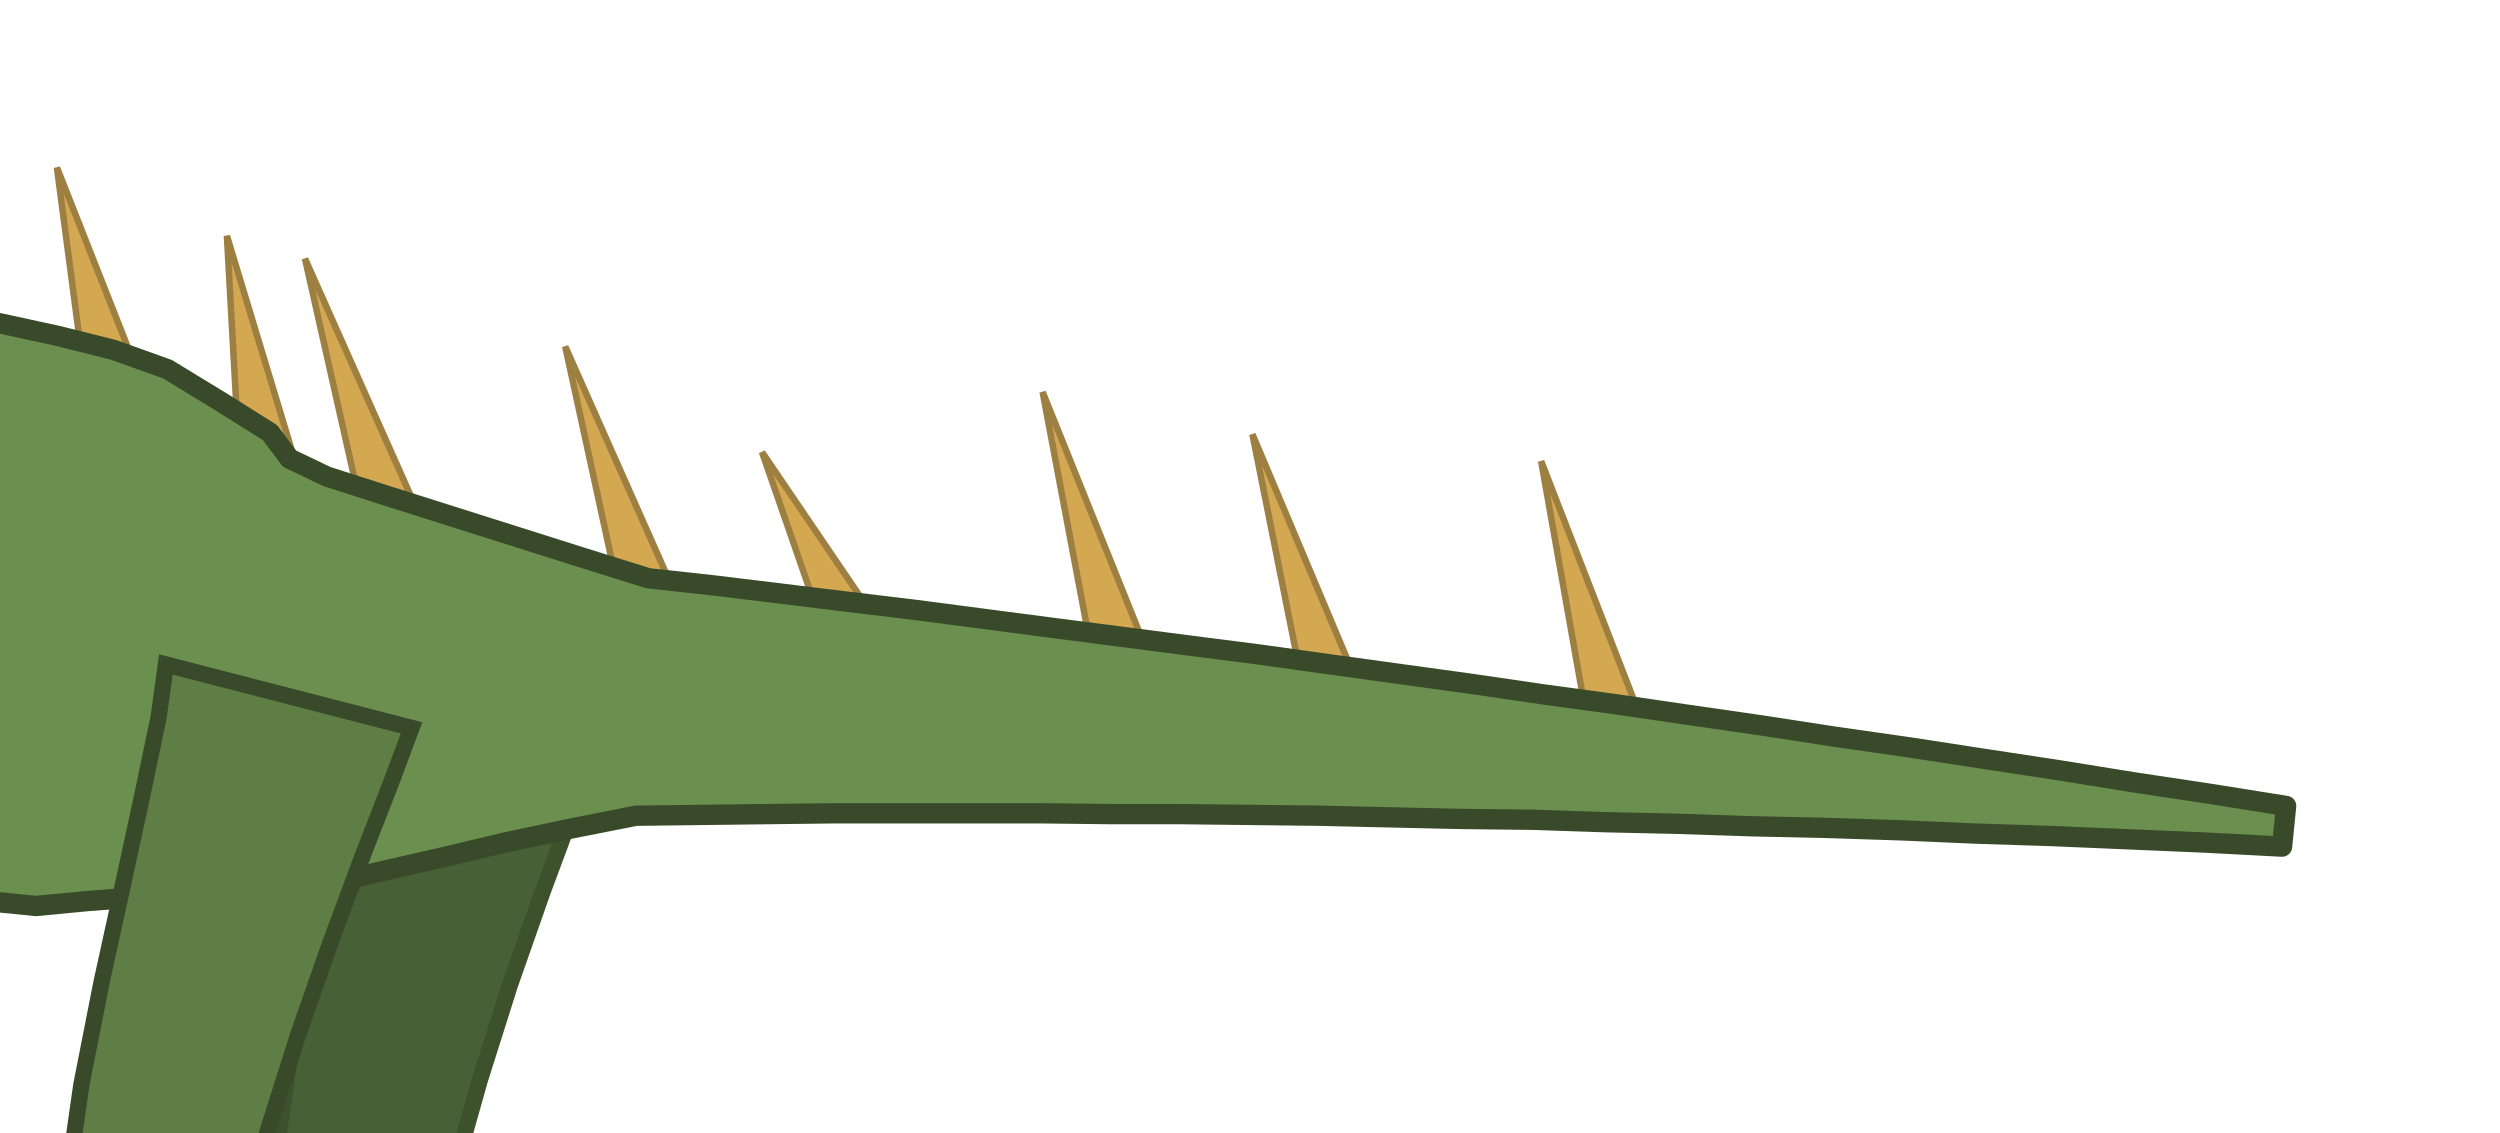
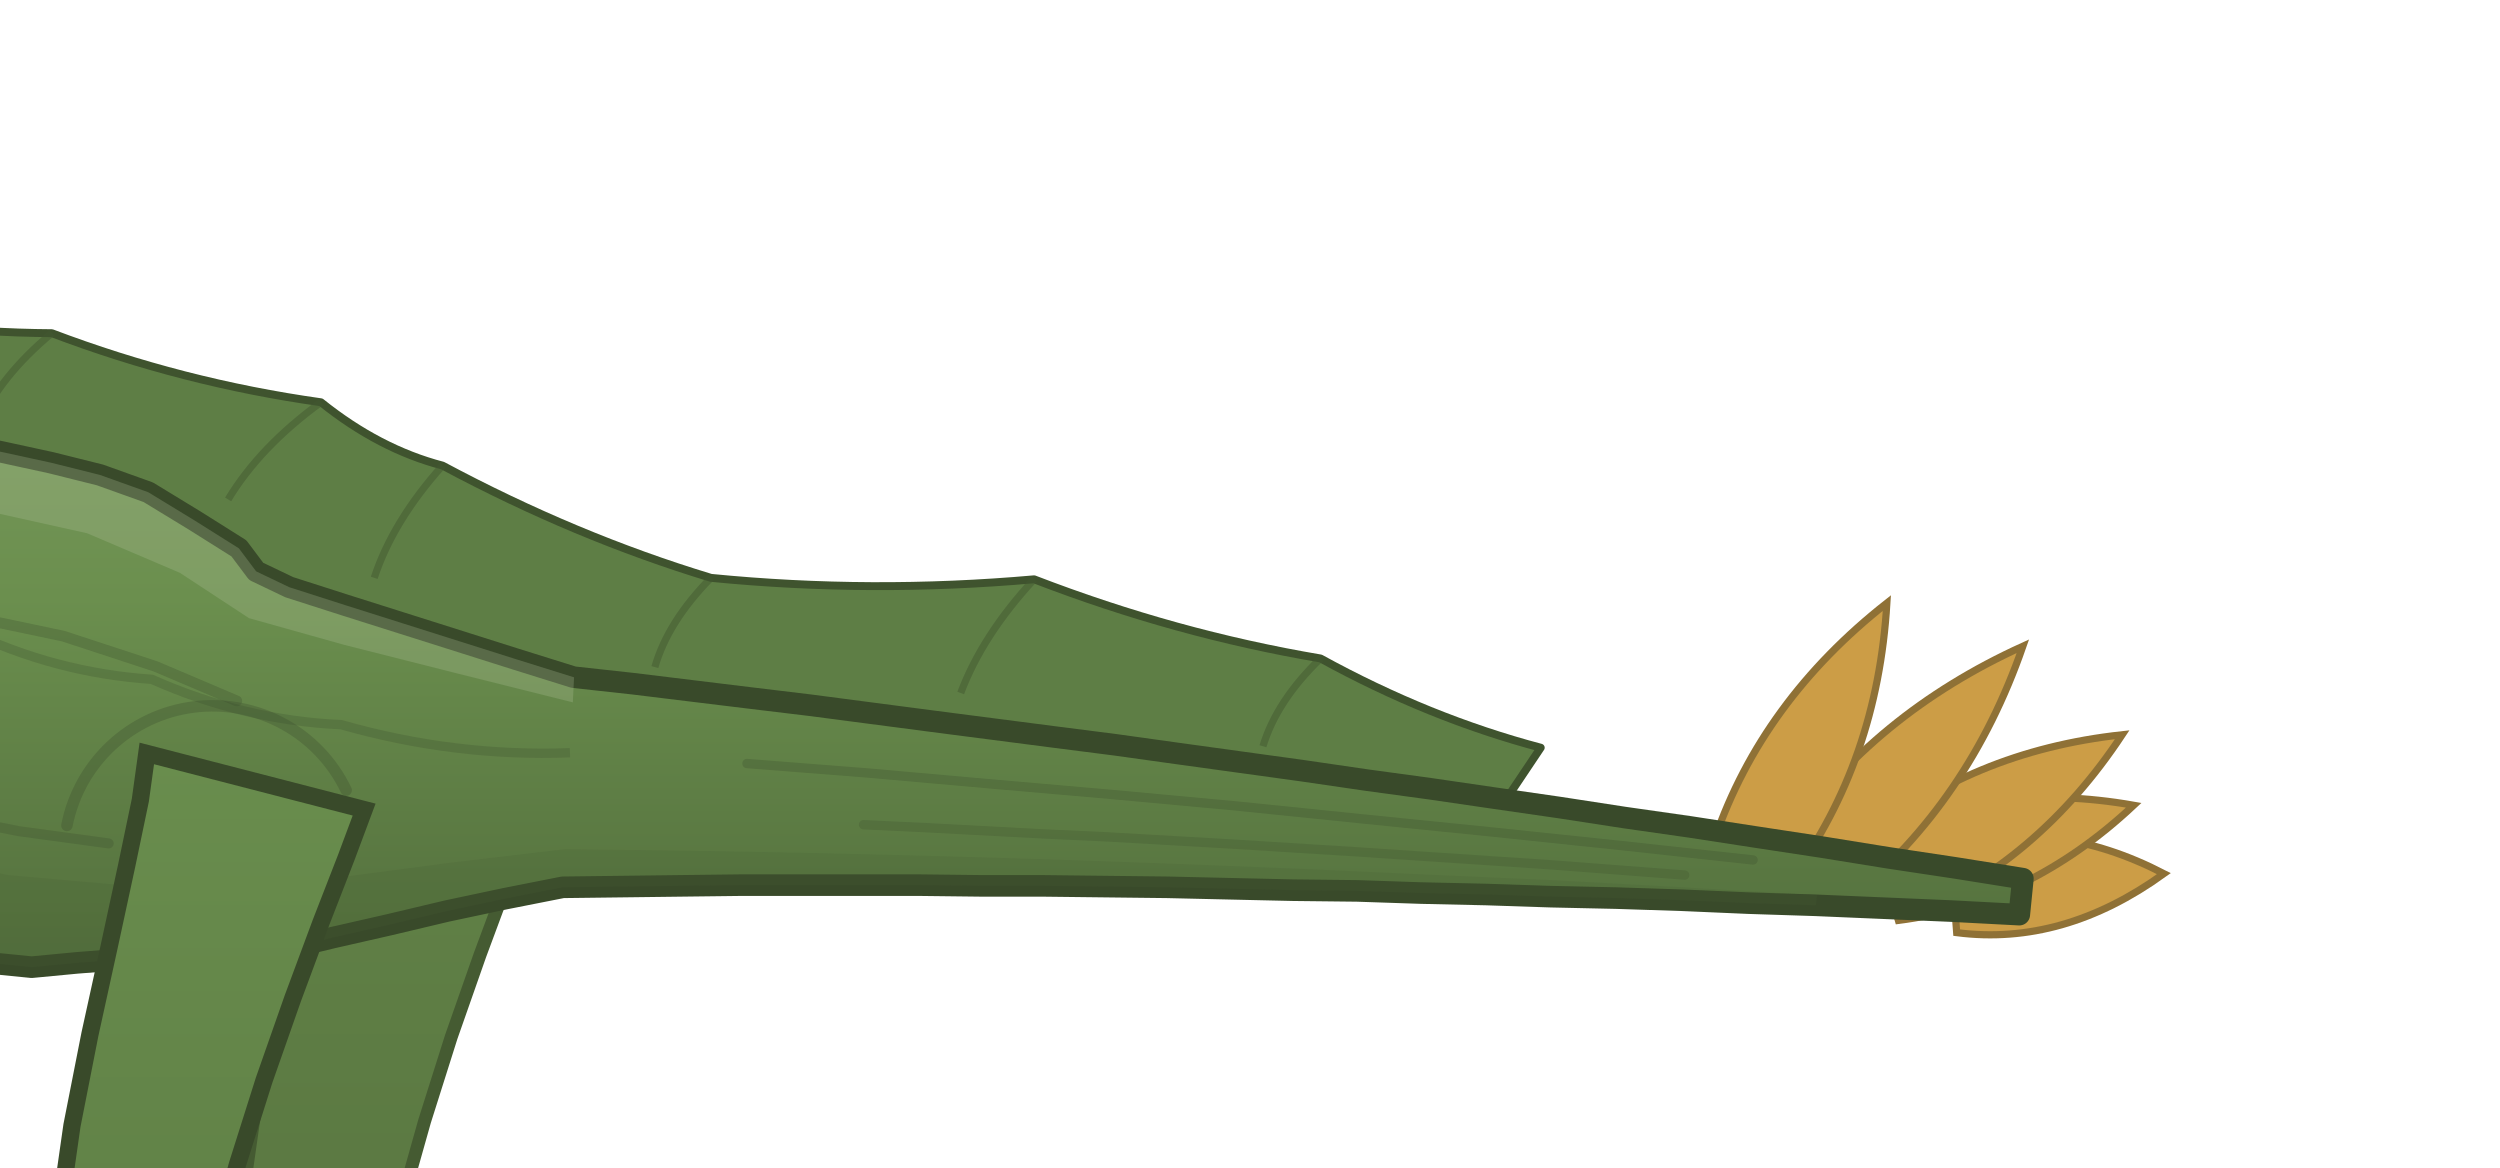
- <svg xmlns="http://www.w3.org/2000/svg" viewBox="473.5 218.7 307.4 139.3" role="img" aria-label="Velociraptor tail">
-   <path d="M519.9 294.4L519 300.9L517.1 310L514.7 321.1L512 333.4L509.5 346.1L507.7 358.7L506.8 370.5L507.5 381.1L510.4 390.6L515.2 398.4L521 404.6L526.9 409.6L532.5 413.9L537 417.5L540.2 420.5L541.7 423L541.4 425.8L540.1 429.2L537.8 433L534.8 436.9L531.5 440.6L528.2 444.1L525.3 447.3L523.2 449.8L534.8 458.2L536.2 455.9L538.5 452.8L541.5 448.9L544.9 444.4L548.1 439.3L550.8 433.7L552.5 427.6L552.3 421L550.3 414.5L546.5 408.8L541.8 403.7L537.1 398.7L532.7 393.8L529.3 388.9L527.2 384.1L526.5 379.1L527.3 372.1L529.4 362.5L532.5 351.5L536.2 339.8L540.2 328.4L544.1 317.9L547.6 308.9L550.1 302.2Z" fill="#486035" stroke="#3e512d" stroke-width="2" />
-   <ellipse cx="527" cy="461" rx="20.1" ry="6.5" fill="#486035" stroke="#3e512d" stroke-width="2" />
-   <path d="M411.8 288.4L411.8 291.5L411.8 295.6L411.7 300.4L411.6 305.7L411.4 311.3L411.1 316.8L410.8 322L410.4 326.5L409.8 330.8L409.1 335.2L408.2 339.6L407.3 343.8L406.3 347.8L405.5 351.4L404.8 354.4L404.4 356.7L409.2 357.9L409.9 355.7L410.8 352.8L411.8 349.2L413 345.3L414.1 341L415.3 336.5L416.3 332L417.2 327.5L418 322.8L418.7 317.5L419.3 311.9L419.9 306.3L420.5 300.9L420.9 296.1L421.4 292.1L421.8 289.1Z" fill="#486035" stroke="#3e512d" stroke-width="2" />
-   <path d="M406.8 357.3L397.8 366.3L411.8 364.3Z" fill="#486035" stroke="#3e512d" stroke-width="1.5" />
-   <g fill="#cf9d3e" stroke="#93712e" stroke-width="0.8" opacity="0.9">
-     <path d="M675.5 307.6L663 275.4L668.6 307Z" />
-     <path d="M640.4 302.7L627.5 272.1L633.5 302.1Z" />
-     <path d="M614.7 299.2L601.7 266.9L607.7 298.7Z" />
-     <path d="M581.2 294.9L567.2 274.3L574.2 294.5Z" />
-     <path d="M556.6 291.9L543 261.3L549.6 291.6Z" />
-     <path d="M525 281.9L511 250.5L518 281.6Z" />
-     <path d="M509.6 274.8L501.4 247.7L502.8 272.9Z" />
-     <path d="M490.4 264.4L480.5 239.3L483.6 262.8Z" />
-     <path d="M463 258.3L452.1 229.9L456.1 257.2Z" />
-     <path d="M442.3 255L429.6 230.5L435.4 254.3Z" />
-     <path d="M414.5 257L400.1 230.7L407.5 256.8Z" />
-     <path d="M394 259.8L378.3 238.3L387 259.9Z" />
-     <path d="M385.1 259.7L388.5 233.7L379.9 255Z" />
-     <path d="M365.3 250.9L366.5 225.2L359.9 246.5Z" />
-     <path d="M345.6 236.4L347.8 204L339.7 232.7Z" />
-     <path d="M331.8 227.1L331.6 191.7L325.5 224.1Z" />
-     <path d="M313 218.8L303.6 192.4L306.2 217.2Z" />
-   </g>
+ <svg xmlns="http://www.w3.org/2000/svg" viewBox="473.5 195.7 347.4 162.3" role="img" aria-label="Velociraptor tail">
  <defs>
    <clipPath id="bod-part-velociraptor-tail">
      <path d="M754.6 317.8L745.2 316.3L735.9 314.9L726.6 313.4L717.4 312L708.3 310.6L699.2 309.3L690.1 307.9L681.1 306.6L672.2 305.3L663.4 304.1L654.5 302.8L645.8 301.6L637.1 300.4L628.5 299.2L619.9 298.1L611.4 297L602.9 295.9L594.5 294.8L586.1 293.7L577.8 292.7L569.6 291.7L561.4 290.7L553.2 289.8L545.2 287.3L537.3 284.8L529.4 282.3L521.5 279.8L513.7 277.3L509.1 275.1L506.7 271.9L500.5 268L494.1 264.1L487.4 261.7L480.6 260L473.7 258.5L466.8 257.1L459.8 255.8L452.9 254.6L446 253.6L439 252.7L432 253L425 253.5L418 254.1L411.1 254.9L404.2 255.7L397.3 256.7L390.4 257.8L396.1 261.5L397.8 263.3L390.8 259.4L383.9 255.9L377.1 252.6L370.4 249.7L363.9 247.1L358 244.2L353.2 240.2L348.4 236.4L343.7 232.9L339 229.6L334.2 226.6L329.5 223.8L324.7 221.3L319.9 219L315.1 217L310.1 216L305 216L300 216.3L295.1 216.9L290.5 217.9L286 219.3L281.7 220.9L277.7 222.8L273.9 225.1L270.3 227.6L267 230.3L264 233.3L261.2 236.4L266.9 244.5L270.4 243.3L273.7 242.5L276.9 242L279.9 241.8L282.9 241.9L285.9 242.2L288.7 242.7L291.5 243.5L294.2 244.5L297 245.7L299.7 247L302.5 248.6L305.5 249.7L308.8 250.4L312.3 251.3L316 252.5L319.9 254L324 255.8L328.2 257.8L332.5 260.2L337 262.8L341.6 265.7L345.3 270.3L348.4 275.7L351.6 281.3L354.8 287.2L358.1 293.2L361.4 299.5L373.5 312.1L391.8 315.3L397.6 316.2L403.4 317.2L409.2 318.4L414.9 319.6L420.5 320.9L426.2 322.4L431.8 323.9L437.5 324.4L443.2 325L448.9 325.7L454.7 326.5L460.4 327.4L466.2 328.4L471.9 329.5L477.9 330.1L484.2 329.5L490.6 329L500.9 329.5L511.8 327.9L519.7 326L527.6 324.2L535.6 322.3L543.6 320.6L551.7 319L559.9 318.9L568 318.8L576.3 318.7L584.6 318.7L592.9 318.7L601.4 318.7L609.9 318.8L618.4 318.8L627 318.9L635.7 319L644.4 319.2L653.2 319.4L662.1 319.5L671 319.8L680 320L689 320.3L698.1 320.5L707.3 320.8L716.5 321.2L725.8 321.5L735.2 321.9L744.6 322.3L754.1 322.8Z" />
    </clipPath>
+     <linearGradient id="gb-part-velociraptor-tail" x1="0" y1="0" x2="0" y2="1">
+       <stop offset="0" stop-color="#82a068" />
+       <stop offset="0.55" stop-color="#6b8f4e" />
+       <stop offset="1" stop-color="#536f3d" />
+     </linearGradient>
+     <linearGradient id="gl-part-velociraptor-tail" x1="0" y1="0" x2="0" y2="1">
+       <stop offset="0" stop-color="#698d4d" />
+       <stop offset="0.55" stop-color="#5e7e45" />
+       <stop offset="1" stop-color="#526c3c" />
+     </linearGradient>
+     <linearGradient id="gf-part-velociraptor-tail" x1="0" y1="0" x2="0" y2="1">
+       <stop offset="0" stop-color="#628347" />
+       <stop offset="0.55" stop-color="#597641" />
+       <stop offset="1" stop-color="#506a3a" />
+     </linearGradient>
  </defs>
-   <path d="M754.6 317.8L745.2 316.3L735.9 314.9L726.6 313.4L717.4 312L708.3 310.6L699.2 309.3L690.1 307.9L681.1 306.6L672.2 305.3L663.4 304.1L654.5 302.8L645.8 301.6L637.1 300.4L628.5 299.2L619.9 298.1L611.4 297L602.9 295.9L594.5 294.8L586.1 293.7L577.8 292.7L569.6 291.7L561.4 290.7L553.2 289.8L545.2 287.3L537.3 284.8L529.4 282.3L521.5 279.8L513.7 277.3L509.1 275.1L506.7 271.9L500.5 268L494.1 264.1L487.4 261.7L480.6 260L473.7 258.5L466.8 257.1L459.8 255.8L452.9 254.6L446 253.6L439 252.7L432 253L425 253.5L418 254.1L411.1 254.9L404.2 255.7L397.3 256.7L390.4 257.8L396.1 261.5L397.8 263.3L390.8 259.4L383.9 255.9L377.1 252.6L370.4 249.7L363.9 247.1L358 244.2L353.2 240.2L348.4 236.4L343.7 232.9L339 229.6L334.2 226.6L329.5 223.8L324.7 221.3L319.9 219L315.1 217L310.1 216L305 216L300 216.3L295.1 216.9L290.5 217.9L286 219.3L281.7 220.9L277.7 222.8L273.9 225.1L270.3 227.6L267 230.3L264 233.3L261.2 236.4L266.9 244.5L270.4 243.3L273.7 242.5L276.9 242L279.9 241.8L282.9 241.9L285.9 242.2L288.7 242.7L291.5 243.5L294.2 244.5L297 245.7L299.7 247L302.5 248.6L305.5 249.7L308.8 250.4L312.3 251.3L316 252.5L319.9 254L324 255.8L328.2 257.8L332.5 260.2L337 262.8L341.6 265.7L345.3 270.3L348.4 275.7L351.6 281.3L354.8 287.2L358.1 293.2L361.4 299.5L373.5 312.1L391.8 315.3L397.6 316.2L403.4 317.2L409.2 318.4L414.9 319.6L420.5 320.9L426.2 322.4L431.8 323.9L437.5 324.4L443.2 325L448.9 325.7L454.7 326.5L460.4 327.4L466.2 328.4L471.9 329.5L477.9 330.1L484.2 329.5L490.6 329L500.9 329.5L511.8 327.9L519.7 326L527.6 324.2L535.6 322.3L543.6 320.6L551.7 319L559.9 318.9L568 318.8L576.3 318.7L584.6 318.7L592.9 318.7L601.4 318.7L609.9 318.8L618.4 318.8L627 318.9L635.7 319L644.4 319.2L653.2 319.4L662.1 319.5L671 319.8L680 320L689 320.3L698.1 320.5L707.3 320.8L716.5 321.2L725.8 321.5L735.2 321.9L744.6 322.3L754.1 322.8Z" fill="#6b8f4e" stroke="#394a2a" stroke-width="2.5" stroke-linejoin="round" />
+   <path d="M519.9 294.4L519 300.9L517.1 310L514.7 321.1L512 333.4L509.5 346.1L507.7 358.7L506.8 370.5L507.5 381.1L510.4 390.6L515.2 398.4L521 404.6L526.9 409.6L532.5 413.9L537 417.5L540.2 420.5L541.7 423L541.4 425.8L540.1 429.2L537.8 433L534.8 436.9L531.5 440.6L528.2 444.1L525.3 447.3L523.2 449.8L534.8 458.2L536.2 455.9L538.5 452.8L541.5 448.9L544.9 444.4L548.1 439.3L550.8 433.7L552.5 427.6L552.3 421L550.3 414.5L546.5 408.8L541.8 403.7L537.1 398.7L532.7 393.8L529.3 388.9L527.2 384.1L526.5 379.1L527.3 372.1L529.4 362.5L532.5 351.5L536.2 339.8L540.2 328.4L544.1 317.9L547.6 308.9L550.1 302.2Z" fill="url(#gf-part-velociraptor-tail)" stroke="#455b32" stroke-width="1.8" />
+   <ellipse cx="527" cy="461" rx="20.1" ry="6.5" fill="url(#gf-part-velociraptor-tail)" stroke="#455b32" stroke-width="2" />
+   <path d="M521 456.8L519.4 463M529.4 456.8L527.8 463" fill="none" stroke="#394a2a" stroke-width="1.2" opacity="0.45" />
+   <path d="M411.8 288.4L411.8 291.5L411.8 295.6L411.7 300.4L411.6 305.7L411.4 311.3L411.1 316.8L410.8 322L410.4 326.5L409.8 330.8L409.1 335.2L408.2 339.6L407.3 343.8L406.3 347.8L405.5 351.4L404.8 354.4L404.4 356.7L409.2 357.9L409.9 355.7L410.8 352.8L411.8 349.2L413 345.3L414.1 341L415.3 336.5L416.3 332L417.2 327.5L418 322.8L418.7 317.5L419.3 311.9L419.9 306.3L420.5 300.9L420.9 296.1L421.4 292.1L421.8 289.1Z" fill="url(#gf-part-velociraptor-tail)" stroke="#455b32" stroke-width="1.8" />
+   <path d="M406.8 357.3L397.8 366.3L411.8 364.3Z" fill="url(#gf-part-velociraptor-tail)" stroke="#455b32" stroke-width="1.5" />
+   <path d="M290.6 220.9L294.9 212.3Q307.8 211.2 321 206Q335.3 213.5 351.1 217Q363.5 228.7 378.1 236.9Q392.9 247.5 410.3 254.9Q408.8 248.5 408.9 238.3Q426.4 240 444 237.5Q462.1 241.9 480.7 242Q498.9 248.9 518.1 251.6Q526.2 258.1 535 260.4Q553.5 270.3 572.3 276Q594.6 278.2 617.2 276.2Q636.9 283.8 657 287.2Q672.1 295.5 687.6 299.6L680.9 309.6L645.6 304.6L602.7 298.8L561.2 293.7L521.4 282.8L499.7 270.9L466.2 260L431.8 256L397.3 259.7L388.7 261.6L356.2 246.6L332.8 229.2L309.4 218.9L290.6 220.9Z" fill="#5e7e45" stroke="#3f532e" stroke-width="1.1" stroke-linejoin="round" />
+   <path d="M657 287.2Q650.9 293.1 649 299.4M617.2 276.2Q610 284 607 292M572.3 276Q566.3 282.1 564.5 288.4M535 260.4Q528.1 268.1 525.5 276M518.1 251.6Q509.6 257.8 505.2 265.1M480.7 242Q473.5 248 470.6 254.6M444 237.5Q437.6 243.8 435.4 250.4M408.9 238.3Q402.7 245.8 400.8 253.3M410.3 254.9Q401.2 255.8 395.2 259.6M378.1 236.9Q368.8 239 362.8 243.7M351.1 217Q342.9 220.3 338.3 225.6M321 206Q314.9 210 312.9 215" fill="none" stroke="#425730" stroke-width="1" opacity="0.5" />
+   <g fill="#c9983d" stroke="#896a2c" stroke-width="1" opacity="0.95">
+     <path d="M317.2 222.6Q325.9 216.2 328.8 204.3Q317.1 208 311.3 217.2Z" />
+     <path d="M307.7 221.3Q317 211.9 319.9 197.9Q307.3 204.9 301.2 216.6Z" />
+     <path d="M294.2 222.6Q301.1 212.3 300.6 198.8Q290.1 207.4 287 219.3Z" />
+   </g>
+   <g fill="#c9983d" stroke="#896a2c" stroke-width="1" opacity="0.95">
+     <path d="M745.4 325.3Q760.2 327.2 774.2 317.1Q758.9 309.2 744.5 313.3Z" />
+     <path d="M737.3 323.6Q755.4 321.3 770 307.6Q750.2 304.1 733.9 312.1Z" />
+     <path d="M738.7 323Q756.7 315.5 768.4 297.8Q747.3 300.1 732.5 312.7Z" />
+     <path d="M730.7 320.5Q747.1 307.1 754.6 285.5Q733.9 294.9 721.9 312.3Z" />
+     <path d="M722.4 317.8Q734.4 301.4 735.7 279.5Q718.4 293.1 711.8 312.2Z" />
+   </g>
+   <path d="M754.6 317.8L745.2 316.3L735.9 314.9L726.6 313.4L717.4 312L708.3 310.6L699.2 309.3L690.1 307.9L681.1 306.6L672.2 305.3L663.4 304.1L654.5 302.8L645.8 301.6L637.1 300.4L628.5 299.2L619.9 298.1L611.4 297L602.9 295.9L594.5 294.8L586.1 293.7L577.8 292.7L569.6 291.7L561.4 290.7L553.2 289.8L545.2 287.3L537.3 284.8L529.4 282.3L521.5 279.8L513.7 277.3L509.1 275.1L506.7 271.9L500.5 268L494.1 264.1L487.4 261.7L480.6 260L473.7 258.5L466.8 257.1L459.8 255.8L452.9 254.6L446 253.6L439 252.7L432 253L425 253.5L418 254.1L411.1 254.9L404.2 255.7L397.3 256.7L390.4 257.8L396.1 261.5L397.8 263.3L390.8 259.4L383.9 255.9L377.1 252.6L370.4 249.7L363.9 247.1L358 244.2L353.2 240.2L348.4 236.4L343.7 232.9L339 229.6L334.2 226.6L329.5 223.8L324.7 221.3L319.9 219L315.1 217L310.1 216L305 216L300 216.3L295.1 216.9L290.5 217.9L286 219.3L281.7 220.9L277.7 222.8L273.9 225.1L270.3 227.6L267 230.3L264 233.3L261.2 236.4L266.9 244.5L270.4 243.3L273.7 242.5L276.9 242L279.9 241.8L282.9 241.9L285.9 242.2L288.7 242.7L291.5 243.5L294.2 244.5L297 245.7L299.7 247L302.5 248.6L305.5 249.7L308.8 250.4L312.3 251.3L316 252.5L319.9 254L324 255.8L328.2 257.8L332.5 260.2L337 262.8L341.6 265.7L345.3 270.3L348.4 275.7L351.6 281.3L354.8 287.2L358.1 293.2L361.4 299.5L373.5 312.1L391.8 315.3L397.6 316.2L403.4 317.2L409.2 318.4L414.9 319.6L420.5 320.9L426.2 322.4L431.8 323.9L437.5 324.4L443.2 325L448.9 325.7L454.7 326.5L460.4 327.4L466.2 328.4L471.9 329.5L477.9 330.1L484.2 329.5L490.6 329L500.9 329.5L511.8 327.9L519.7 326L527.6 324.2L535.6 322.3L543.6 320.6L551.7 319L559.9 318.9L568 318.8L576.3 318.7L584.6 318.7L592.9 318.7L601.4 318.7L609.9 318.8L618.4 318.8L627 318.9L635.7 319L644.4 319.2L653.2 319.4L662.1 319.5L671 319.8L680 320L689 320.3L698.1 320.5L707.3 320.8L716.5 321.2L725.8 321.5L735.2 321.9L744.6 322.3L754.1 322.8Z" fill="url(#gb-part-velociraptor-tail)" stroke="#394a2a" stroke-width="3" stroke-linejoin="round" />
+   <g clip-path="url(#bod-part-velociraptor-tail)">
+     <path d="M725.8 321.7L707.3 321.1L689 320.5L671 320L653.2 319.7L635.7 319.4L618.4 319.3L601.3 319.2L584.5 319.2L568 319.3L551.7 319.5L535.5 323.1L519.6 326.9L500.7 330.5L483.9 330.7L471.6 330.9L460.2 328.8L448.7 327.1L437.3 325.8L426.1 323.8L414.8 320.9L403.4 318.5L391.8 316.4L360.6 300.3L354.2 287.8L348 276.2L341.3 266.1L344.6 261.8L352.4 271L360.1 281.5L367.9 293L391.6 304.9L403.5 306.2L415.4 307.8L427.2 309.9L439 311.6L450.9 313.1L462.8 315L474.7 317.3L487.1 318.4L502.4 319.7L520 317.7L535.9 315.6L552 313.7L568.3 313.9L584.9 314.2L601.6 314.6L618.7 315.1L635.9 315.7L653.5 316.4L671.2 317.2L689.2 318L707.5 319L726 320.1Z" fill="#475d34" opacity="0.2" />
+     <path d="M553.3 289.2L537.3 284L521.6 278.8L509.3 274L500.8 266.7L487.8 260.3L473.9 257.1L460.1 254.4L446.2 252.2L432.1 251.6L418.1 252.8L404.2 254.5L390.4 256.7L398.5 262.6L384.4 255.3L370.9 249.2L358.3 243.8L348.8 235.9L339.3 229.1L329.7 223.2L320.1 218.4L310.2 215.4L300 215.7L290.5 217.4L281.7 220.5L273.8 224.7L266.9 230.1L267.8 231.8L274.6 227.1L282.2 223.5L290.6 221L299.6 219.8L309.2 219.9L318.6 222.8L327.9 227.2L337.2 232.7L346.5 239.3L356 246.8L367.8 252.8L380.4 259.6L393.4 267.6L390.6 264.7L404.1 263.1L417.6 262L431.3 261.3L445 262.1L458.5 264.2L472.1 266.8L485.6 269.8L498.5 275.3L508.1 281.6L521.3 285.3L537.1 289.3L553.1 293.3Z" fill="#b4c59f" opacity="0.26" />
+   </g>
+   <g clip-path="url(#bod-part-velociraptor-tail)">
+     <g fill="none" stroke="#394a2a" stroke-linecap="round">
+       <path d="M352.3 251.7L342.9 244.7L333.7 238.8L329.2 236.2L320.4 231.8L316 230L307.4 227.4L303.1 226.8L294.8 226.6L290.8 226.9" stroke-width="1.5" opacity="0.3" />
+       <path d="M347 258.6L337.8 252.3L333.3 249.6L328.9 247.1L320.5 243L316.4 241.4L308.6 238.9L305 237.8L301.4 236.8" stroke-width="1.3" opacity="0.26" />
+       <path d="M506.4 293.1L495.1 288.3L482.3 284.1L462.8 280L449.7 277.8L436.6 276.2L423.5 275.8L410.4 275.8L397.4 276.4" stroke-width="1.5" opacity="0.28" />
+       <path d="M488.6 312.9L476.1 311.2L464 308.8L445.8 306L433.7 304.7L421.7 302.7L403.6 300.6L391.4 299.8L371.2 289.8" stroke-width="1.4" opacity="0.26" />
+       <path d="M717.1 315.2L698.8 313.2L680.7 311.3L662.9 309.5L645.3 307.7L628 306.1L610.8 304.6L593.9 303.1L577.3 301.8" stroke-width="1.3" opacity="0.28" />
+       <path d="M707.6 317.3L689.4 315.9L671.4 314.7L662.5 314.1L644.9 313L627.5 312L618.9 311.6L601.9 310.7L593.5 310.3" stroke-width="1.3" opacity="0.24" />
+       <path d="M482.8 310.4A20.6 20.6 0 0 1 521.6 305.5" stroke-width="1.6" opacity="0.3" />
+       <path d="M378.9 297.2A15 15 0 0 1 404.9 294" stroke-width="1.4" opacity="0.26" />
+     </g>
+     <path d="M552.7 300.3Q536.7 300.9 520.9 296.4Q507.4 295.8 494.6 290.1Q481.2 289.2 468.9 283.3Q455.5 283.8 442.9 279.1Q429.7 281 416.9 277.7Q403.9 280.7 390.9 278.5Q380.3 274.7 373.4 267.1Q363.6 263.3 357.2 255.5Q346.1 250.8 338.1 241.9Q328 239.3 320.3 232.1Q310.9 232.1 303.1 227.2" fill="none" stroke="#394a2a" stroke-width="1.3" opacity="0.25" />
+   </g>
  <path d="M297.3 242.7L294.3 241.5L288.4 239.8L285.3 239.3L278.9 239L275.6 239.3L268.8 240.8" fill="none" stroke="#394a2a" stroke-width="2" opacity="0.7" />
+   <path d="M300.2 244.1Q302 239.3 306.6 236" fill="none" stroke="#394a2a" stroke-width="1.6" opacity="0.45" />
+   <path d="M271.5 233.1Q268 232.1 266.9 235.6" fill="none" stroke="#394a2a" stroke-width="1.6" opacity="0.75" />
  <g opacity="1">
    <path d="M294.3 242L292.9 247L291.4 241Z" fill="#f6f2e4" stroke="#8a7a52" stroke-width="0.8" />
-     <path d="M288.4 240.3L286.9 245.5L285.4 239.7Z" fill="#f6f2e4" stroke="#8a7a52" stroke-width="0.8" />
+     <path d="M288.4 240.3L286.9 244L285.4 239.7Z" fill="#f6f2e4" stroke="#8a7a52" stroke-width="0.8" />
    <path d="M285.4 239.7L282.2 245.1L279.1 239.5Z" fill="#f6f2e4" stroke="#8a7a52" stroke-width="0.8" />
-     <path d="M279.1 239.5L277.5 245.1L275.8 239.7Z" fill="#f6f2e4" stroke="#8a7a52" stroke-width="0.8" />
+     <path d="M279.1 239.5L277.5 243.6L275.8 239.7Z" fill="#f6f2e4" stroke="#8a7a52" stroke-width="0.8" />
    <path d="M272.5 240.3L270.8 246.3L269 241.2Z" fill="#f6f2e4" stroke="#8a7a52" stroke-width="0.8" />
  </g>
  <circle cx="303.2" cy="226.5" r="3.5" fill="#fdfaef" stroke="#394a2a" stroke-width="1.5" />
-   <circle cx="302.3" cy="226.5" r="1.6" fill="#1c1a14" />
-   <path d="M493.9 300.4L493 306.9L491.1 316L488.7 327.1L486 339.4L483.5 352.1L481.7 364.7L480.8 376.5L481.5 387.1L484.4 396.6L489.2 404.4L495 410.6L500.9 415.6L506.5 419.9L511 423.5L514.2 426.5L515.7 429L515.4 431.8L514.1 435.2L511.8 439L508.8 442.9L505.5 446.6L502.2 450.1L499.3 453.3L497.2 455.8L508.8 464.2L510.2 461.9L512.5 458.8L515.5 454.9L518.9 450.4L522.1 445.3L524.8 439.7L526.5 433.6L526.3 427L524.3 420.5L520.5 414.8L515.8 409.7L511.1 404.7L506.7 399.8L503.3 394.9L501.2 390.1L500.5 385.1L501.3 378.1L503.4 368.5L506.5 357.5L510.2 345.8L514.2 334.4L518.1 323.9L521.6 314.9L524.1 308.2Z" fill="#5e7e45" stroke="#394a2a" stroke-width="2" />
-   <ellipse cx="501" cy="464" rx="21.1" ry="7" fill="#5e7e45" stroke="#394a2a" stroke-width="2" />
-   <path d="M481.9 462L469.9 468L485.9 469Z" fill="#5e7e45" stroke="#394a2a" stroke-width="1.5" />
-   <path d="M385.8 294.4L385.8 297.5L385.8 301.6L385.7 306.4L385.6 311.7L385.4 317.3L385.1 322.8L384.8 328L384.4 332.5L383.8 336.8L383.1 341.2L382.2 345.6L381.3 349.8L380.3 353.8L379.5 357.4L378.8 360.4L378.4 362.7L383.2 363.9L383.9 361.7L384.8 358.8L385.8 355.2L387 351.3L388.1 347L389.3 342.5L390.3 338L391.2 333.5L392 328.8L392.7 323.5L393.3 317.9L393.9 312.3L394.5 306.9L394.9 302.1L395.4 298.1L395.8 295.1Z" fill="#5e7e45" stroke="#394a2a" stroke-width="2" />
-   <path d="M380.8 363.3L371.8 372.3L385.8 370.3Z" fill="#5e7e45" stroke="#394a2a" stroke-width="1.5" />
+   <circle cx="302.8" cy="226.5" r="2.2" fill="#c9983d" />
+   <circle cx="302.5" cy="226.5" r="1.2" fill="#1c1a14" />
+   <circle cx="302" cy="225.5" r="0.8" fill="#fdfaef" opacity="0.9" />
+   <path d="M309.5 220.7Q304.1 219.2 297.7 221.2" fill="none" stroke="#394a2a" stroke-width="2.2" stroke-linecap="round" />
+   <path d="M493.9 300.4L493 306.9L491.1 316L488.7 327.1L486 339.4L483.5 352.1L481.7 364.7L480.8 376.5L481.5 387.1L484.4 396.6L489.2 404.4L495 410.6L500.9 415.6L506.5 419.9L511 423.5L514.2 426.5L515.7 429L515.4 431.8L514.1 435.2L511.8 439L508.8 442.9L505.5 446.6L502.2 450.1L499.3 453.3L497.2 455.8L508.8 464.2L510.2 461.9L512.5 458.8L515.5 454.9L518.9 450.4L522.1 445.3L524.8 439.7L526.5 433.6L526.3 427L524.3 420.5L520.5 414.8L515.8 409.7L511.1 404.7L506.7 399.8L503.3 394.9L501.2 390.1L500.5 385.1L501.3 378.1L503.4 368.5L506.5 357.5L510.2 345.8L514.2 334.4L518.1 323.9L521.6 314.9L524.1 308.2Z" fill="url(#gl-part-velociraptor-tail)" stroke="#394a2a" stroke-width="2.4" />
+   <ellipse cx="501" cy="464" rx="21.1" ry="7" fill="url(#gl-part-velociraptor-tail)" stroke="#394a2a" stroke-width="2" />
+   <path d="M494.7 459.5L493.1 466.1M503.5 459.5L501.9 466.1" fill="none" stroke="#394a2a" stroke-width="1.2" opacity="0.45" />
+   <path d="M481.9 462L469.9 468L485.9 469Z" fill="url(#gl-part-velociraptor-tail)" stroke="#394a2a" stroke-width="1.5" />
+   <path d="M385.8 294.4L385.8 297.5L385.8 301.6L385.7 306.4L385.6 311.7L385.4 317.3L385.1 322.8L384.8 328L384.4 332.5L383.8 336.8L383.1 341.2L382.2 345.6L381.3 349.8L380.3 353.8L379.5 357.4L378.8 360.4L378.4 362.7L383.2 363.9L383.9 361.7L384.8 358.8L385.8 355.2L387 351.3L388.1 347L389.3 342.5L390.3 338L391.2 333.5L392 328.8L392.7 323.5L393.3 317.9L393.9 312.3L394.5 306.9L394.9 302.1L395.4 298.1L395.8 295.1Z" fill="url(#gl-part-velociraptor-tail)" stroke="#394a2a" stroke-width="2.4" />
+   <path d="M380.8 363.3L371.8 372.3L385.8 370.3Z" fill="url(#gl-part-velociraptor-tail)" stroke="#394a2a" stroke-width="1.5" />
+   <g fill="#c9983d" stroke="#896a2c" stroke-width="1" opacity="0.95">
+     <path d="M391.9 306.6Q401.6 310.3 412.6 306.9Q403.6 299.7 393.2 299.5Z" />
+     <path d="M390.9 312.9Q399.9 317.6 411 315.5Q403.2 307.3 393.1 306Z" />
+     <path d="M390.5 319.3Q403.6 325.1 418.7 324Q406.7 314.8 392.6 312.4Z" />
+     <path d="M389.7 325.7Q402.9 332.5 418.6 332.6Q406.7 322.4 392.3 318.9Z" />
+   </g>
</svg>
